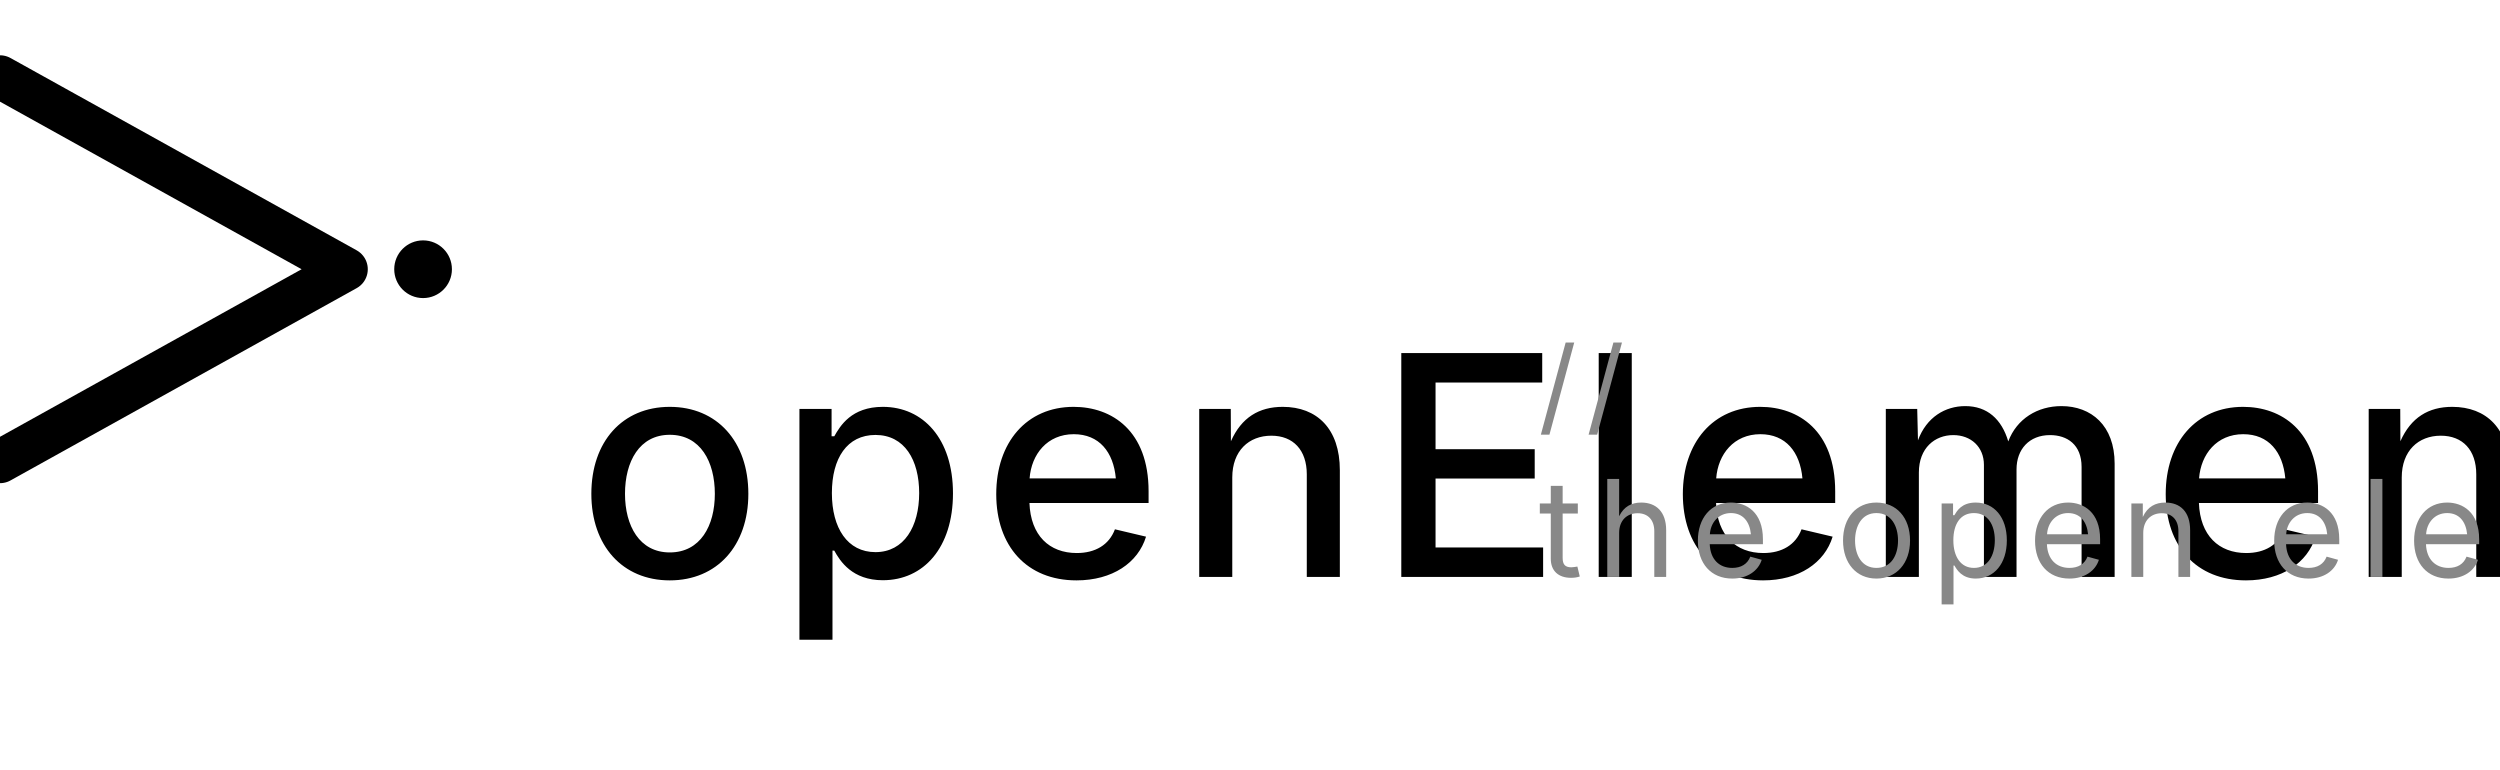
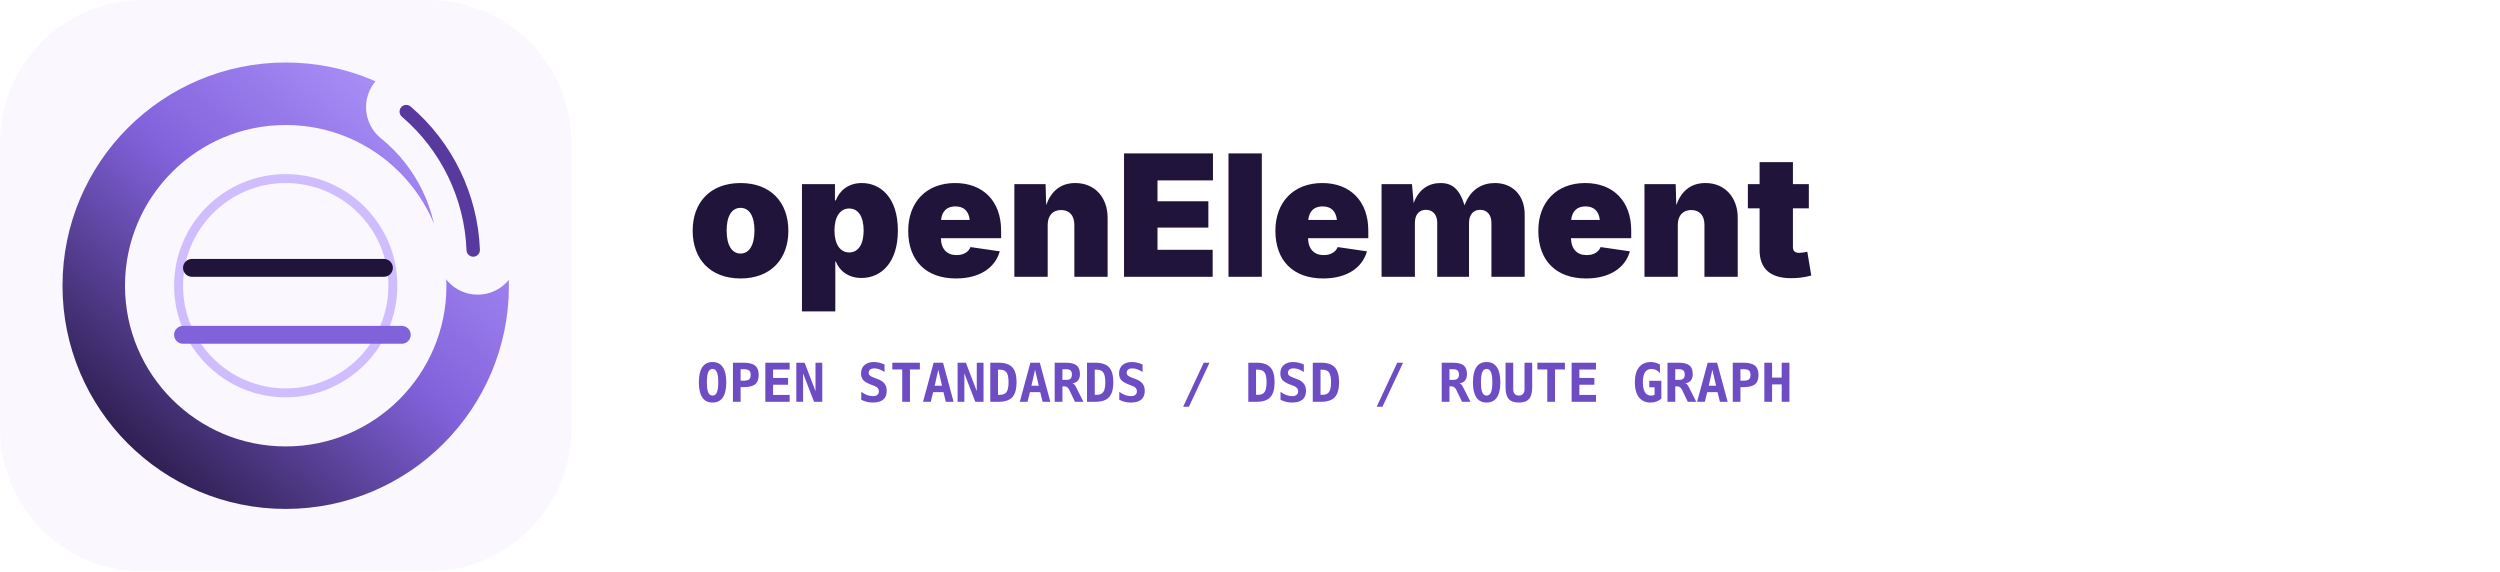
- <svg xmlns="http://www.w3.org/2000/svg" viewBox="0 0 260 80" width="260" height="80">
-   <g transform="translate(0, 8)">
-     <path d="M 0 40 L 36 20 L 0 0" fill="none" stroke="#000000" stroke-width="4.5" stroke-linecap="round" stroke-linejoin="round" />
-     <circle cx="44" cy="20" r="3" fill="#000000" />
-   </g>
-   <text x="60" y="60" font-family="-apple-system, BlinkMacSystemFont, 'Segoe UI', system-ui, sans-serif" font-size="32" font-weight="500" fill="#000000" letter-spacing="1.5">openElement</text>
-   <text x="160" y="44" font-family="-apple-system, BlinkMacSystemFont, 'Segoe UI', system-ui, sans-serif" font-size="11" font-weight="400" fill="#888" letter-spacing="1">//</text>
-   <text x="160" y="60" font-family="-apple-system, BlinkMacSystemFont, 'Segoe UI', system-ui, sans-serif" font-size="14" font-weight="400" fill="#888" letter-spacing="1.5">the open element</text>
+ <svg xmlns="http://www.w3.org/2000/svg" viewBox="0 0 560 128" width="560" height="128" role="img">
+   <defs>
+     <linearGradient id="aperture-horizontal" x1="24" y1="108" x2="106" y2="18" gradientUnits="userSpaceOnUse">
+       <stop offset="0" stop-color="#21143b" />
+       <stop offset=".52" stop-color="#8262db" />
+       <stop offset="1" stop-color="#b59cff" />
+     </linearGradient>
+   </defs>
+   <rect width="128" height="128" rx="32" fill="#fbf7ff" />
+   <circle cx="64" cy="64" r="43" fill="none" stroke="url(#aperture-horizontal)" stroke-width="14" />
+   <circle cx="64" cy="64" r="24" fill="none" stroke="#d0bdff" stroke-width="2" />
+   <path d="M91 24A43 43 0 0 1 107 57" fill="none" stroke="#fbf7ff" stroke-width="18" stroke-linecap="round" />
+   <path d="M91 25A43 43 0 0 1 106 56" fill="none" stroke="#58399e" stroke-width="3" stroke-linecap="round" />
+   <path d="M43 60H86" fill="none" stroke="#21143b" stroke-width="4" stroke-linecap="round" />
+   <path d="M41 75H90" fill="none" stroke="#8262db" stroke-width="4" stroke-linecap="round" />
+   <text x="154" y="62" fill="#21143b" font-family="'Instrument Sans', Inter, Arial, Helvetica, sans-serif" font-size="38" font-weight="850" letter-spacing="0">openElement</text>
+   <text x="156" y="90" fill="#6d4cc4" font-family="'JetBrains Mono', 'SF Mono', Consolas, monospace" font-size="12" font-weight="700" letter-spacing="0">OPEN STANDARDS / DSD / ROUTE GRAPH</text>
</svg>
